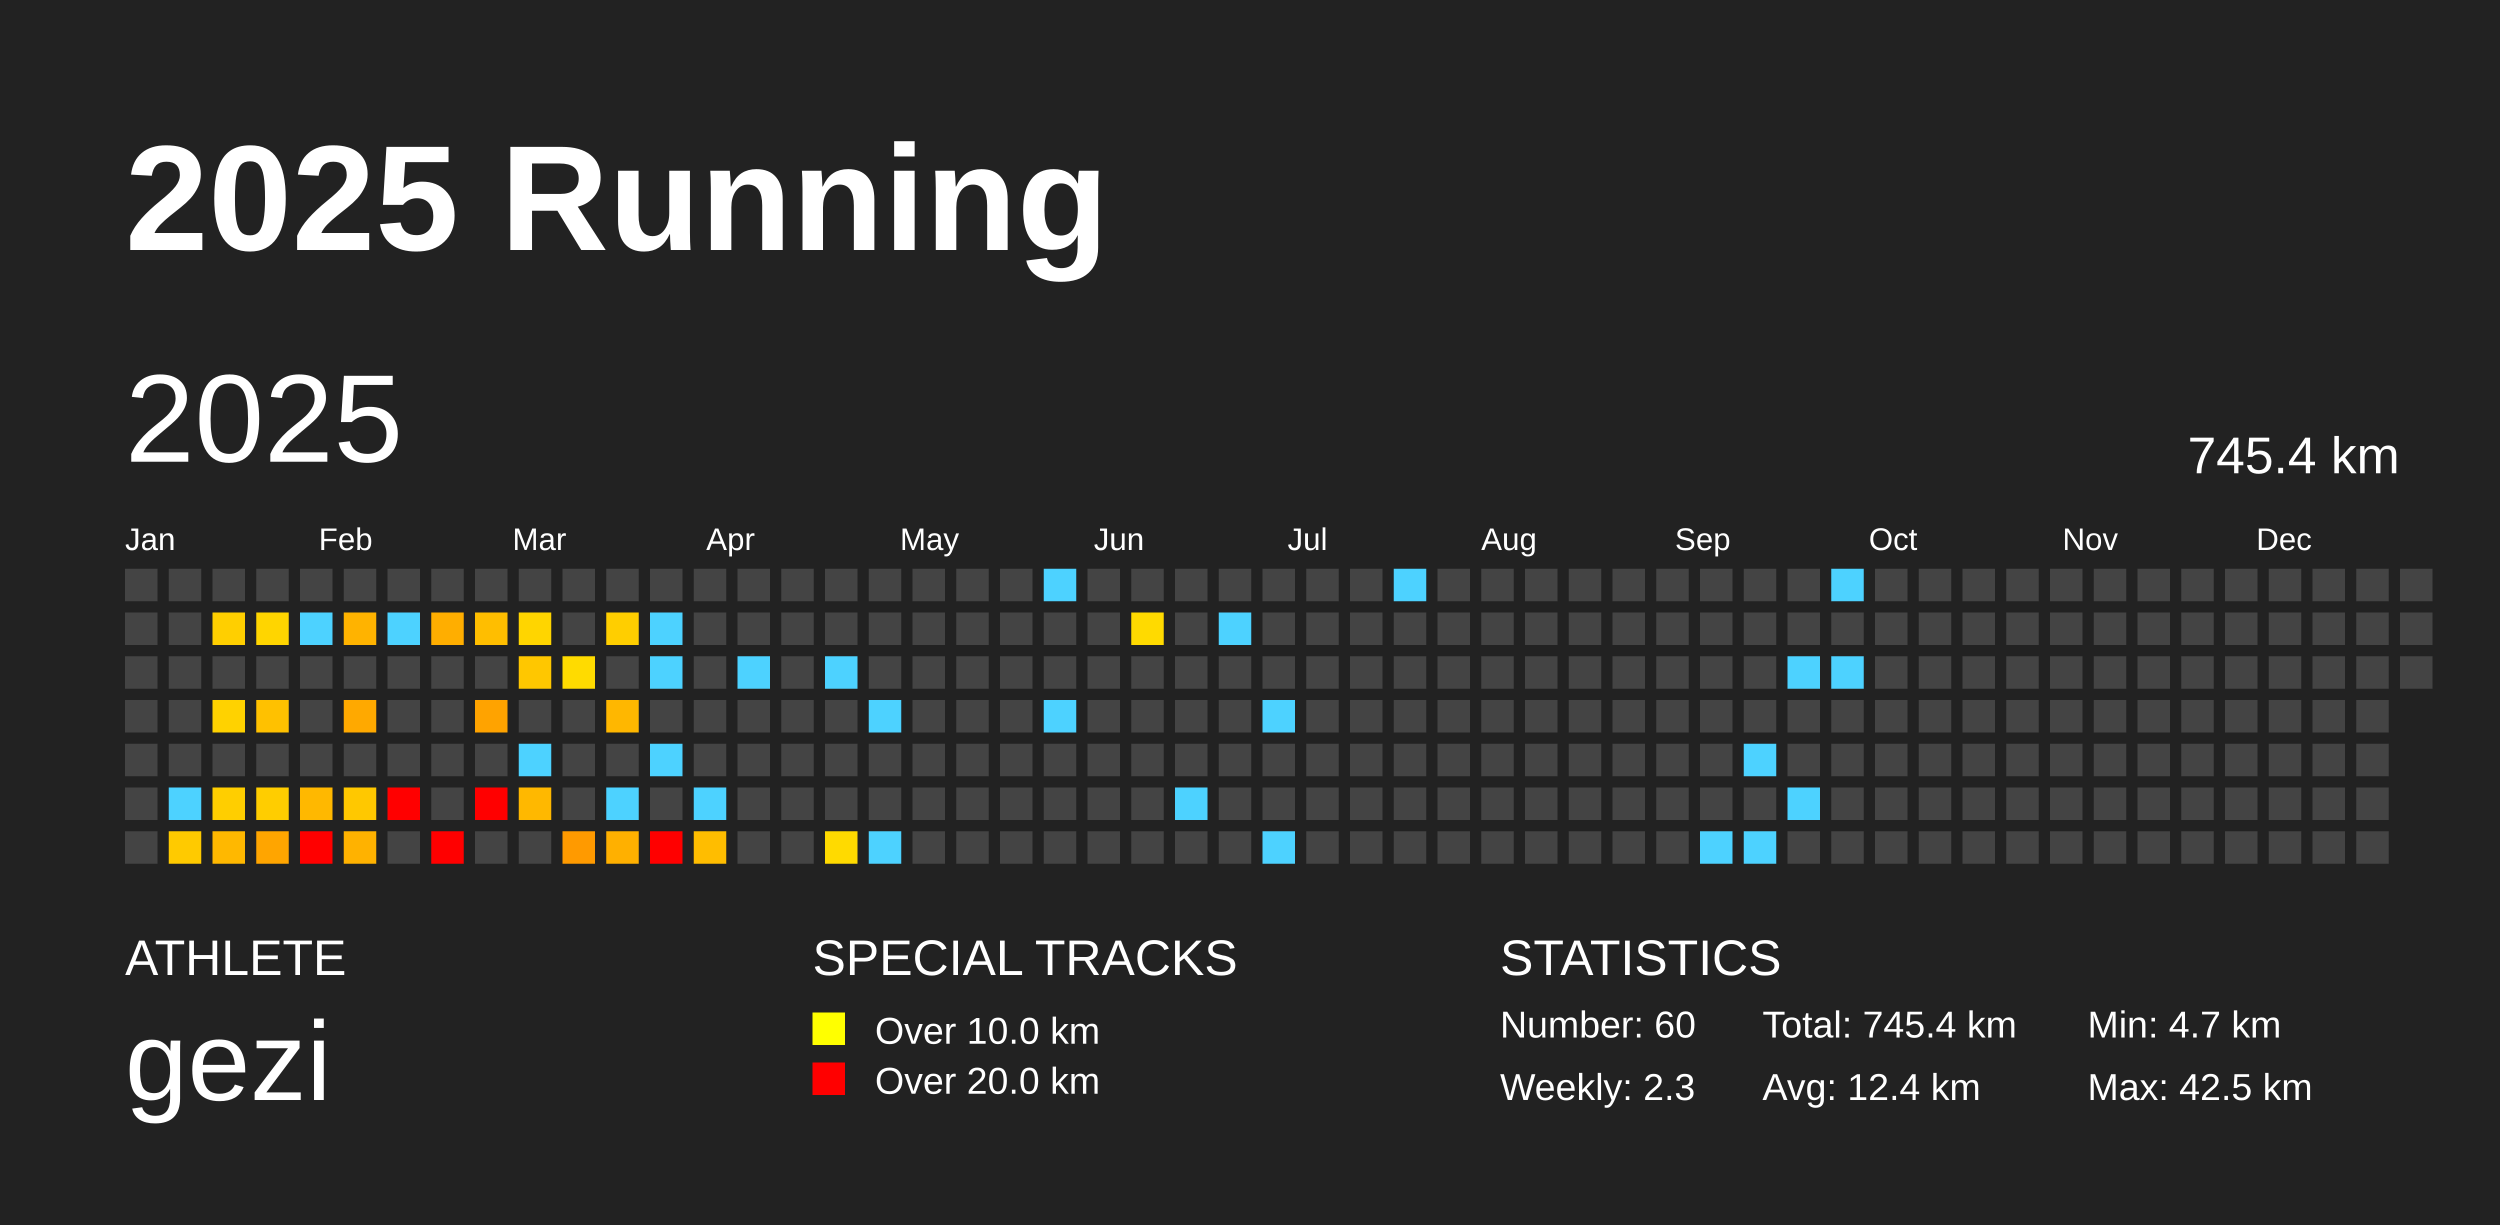
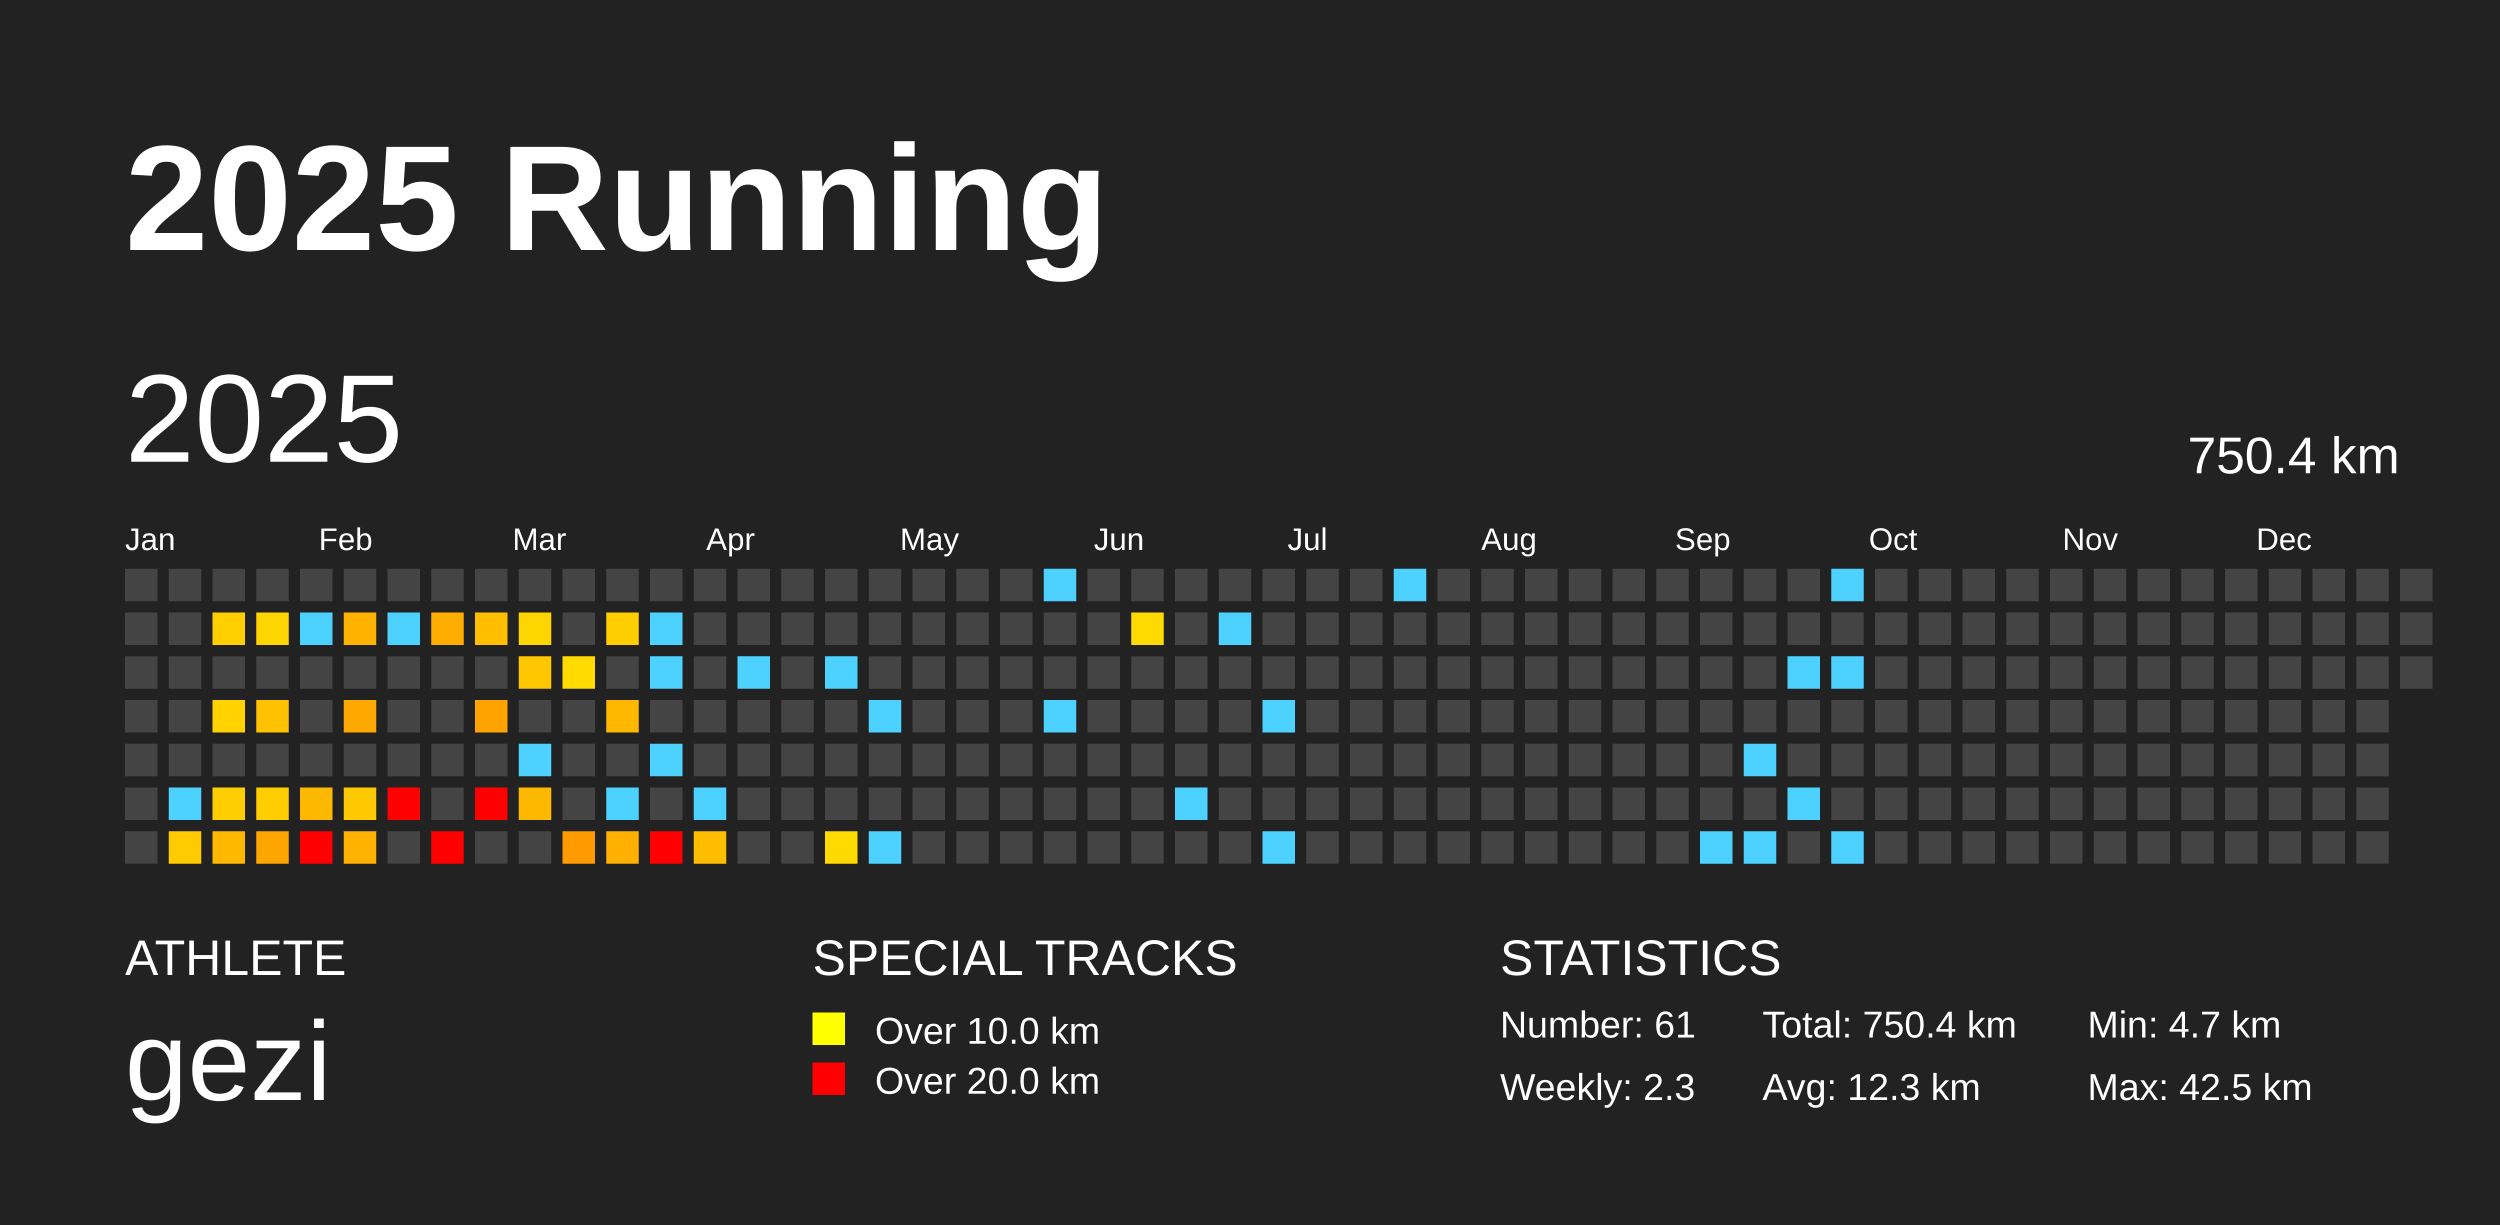
<svg xmlns="http://www.w3.org/2000/svg" baseProfile="full" height="98mm" version="1.1" viewBox="0,0,200,98" width="200mm">
  <defs />
  <rect fill="#222222" height="98" width="200" x="0" y="0" />
  <text fill="#FFFFFF" style="font-size:12px; font-family:Arial; font-weight:bold;" x="10" y="20">2025 Running</text>
  <text fill="#FFFFFF" style="font-size:4px; font-family:Arial" x="10" y="78">ATHLETE</text>
  <text fill="#FFFFFF" style="font-size:9px; font-family:Arial" x="10" y="88">gezi</text>
  <text fill="#FFFFFF" style="font-size:4px; font-family:Arial" x="65" y="78">SPECIAL TRACKS</text>
  <rect fill="yellow" height="2.6" width="2.6" x="65" y="81" />
  <text fill="#FFFFFF" style="font-size:3px; font-family:Arial" x="70" y="83.5">Over 10.0 km</text>
  <rect fill="red" height="2.6" width="2.6" x="65" y="85" />
  <text fill="#FFFFFF" style="font-size:3px; font-family:Arial" x="70" y="87.5">Over 20.0 km</text>
  <text fill="#FFFFFF" style="font-size:4px; font-family:Arial" x="120" y="78">STATISTICS</text>
-   <text fill="#FFFFFF" style="font-size:3px; font-family:Arial" x="120" y="83">Number: 60</text>
+   <text fill="#FFFFFF" style="font-size:3px; font-family:Arial" x="120" y="83">Number: 61</text>
  <text fill="#FFFFFF" style="font-size:3px; font-family:Arial" x="120" y="88">Weekly: 2.3</text>
-   <text fill="#FFFFFF" style="font-size:3px; font-family:Arial" x="141" y="83">Total: 745.4 km</text>
-   <text fill="#FFFFFF" style="font-size:3px; font-family:Arial" x="141" y="88">Avg: 12.4 km</text>
+   <text fill="#FFFFFF" style="font-size:3px; font-family:Arial" x="141" y="83">Total: 750.4 km</text>
+   <text fill="#FFFFFF" style="font-size:3px; font-family:Arial" x="141" y="88">Avg: 12.3 km</text>
  <text fill="#FFFFFF" style="font-size:3px; font-family:Arial" x="167" y="83">Min: 4.7 km</text>
  <text fill="#FFFFFF" style="font-size:3px; font-family:Arial" x="167" y="88">Max: 42.5 km</text>
  <text dominant-baseline="hanging" fill="#FFFFFF" style="font-size:10.0px; font-family:Arial;" x="10" y="30">2025</text>
-   <text dominant-baseline="hanging" fill="#FFFFFF" style="font-size:4.125px; font-family:Arial;" x="175" y="35">745.4 km</text>
+   <text dominant-baseline="hanging" fill="#FFFFFF" style="font-size:4.125px; font-family:Arial;" x="175" y="35">750.4 km</text>
  <text fill="#FFFFFF" style="font-size:2.5px; font-family:Arial" x="10.0" y="44">Jan</text>
  <text fill="#FFFFFF" style="font-size:2.5px; font-family:Arial" x="25.5" y="44">Feb</text>
  <text fill="#FFFFFF" style="font-size:2.5px; font-family:Arial" x="41.0" y="44">Mar</text>
  <text fill="#FFFFFF" style="font-size:2.5px; font-family:Arial" x="56.5" y="44">Apr</text>
  <text fill="#FFFFFF" style="font-size:2.5px; font-family:Arial" x="72.0" y="44">May</text>
  <text fill="#FFFFFF" style="font-size:2.5px; font-family:Arial" x="87.5" y="44">Jun</text>
  <text fill="#FFFFFF" style="font-size:2.5px; font-family:Arial" x="103.0" y="44">Jul</text>
  <text fill="#FFFFFF" style="font-size:2.5px; font-family:Arial" x="118.5" y="44">Aug</text>
  <text fill="#FFFFFF" style="font-size:2.5px; font-family:Arial" x="134.0" y="44">Sep</text>
  <text fill="#FFFFFF" style="font-size:2.5px; font-family:Arial" x="149.5" y="44">Oct</text>
  <text fill="#FFFFFF" style="font-size:2.5px; font-family:Arial" x="165.0" y="44">Nov</text>
  <text fill="#FFFFFF" style="font-size:2.5px; font-family:Arial" x="180.5" y="44">Dec</text>
  <rect fill="#444444" height="2.6" width="2.6" x="10.0" y="45.5" />
  <rect fill="#444444" height="2.6" width="2.6" x="10.0" y="49.0" />
  <rect fill="#444444" height="2.6" width="2.6" x="10.0" y="52.5" />
  <rect fill="#444444" height="2.6" width="2.6" x="10.0" y="56.0" />
  <rect fill="#444444" height="2.6" width="2.6" x="10.0" y="59.5" />
  <rect fill="#444444" height="2.6" width="2.6" x="10.0" y="63.0" />
  <rect fill="#444444" height="2.6" width="2.6" x="10.0" y="66.5" />
  <rect fill="#444444" height="2.6" width="2.6" x="13.5" y="45.5" />
  <rect fill="#444444" height="2.6" width="2.6" x="13.5" y="49.0" />
  <rect fill="#444444" height="2.6" width="2.6" x="13.5" y="52.5" />
  <rect fill="#444444" height="2.6" width="2.6" x="13.5" y="56.0" />
  <rect fill="#444444" height="2.6" width="2.6" x="13.5" y="59.5" />
  <rect fill="#4dd2ff" height="2.6" width="2.6" x="13.5" y="63.0" />
  <rect fill="#ffca00" height="2.6" width="2.6" x="13.5" y="66.5" />
  <rect fill="#444444" height="2.6" width="2.6" x="17.0" y="45.5" />
  <rect fill="#ffcf00" height="2.6" width="2.6" x="17.0" y="49.0" />
  <rect fill="#444444" height="2.6" width="2.6" x="17.0" y="52.5" />
  <rect fill="#ffd200" height="2.6" width="2.6" x="17.0" y="56.0" />
  <rect fill="#444444" height="2.6" width="2.6" x="17.0" y="59.5" />
  <rect fill="#ffce00" height="2.6" width="2.6" x="17.0" y="63.0" />
  <rect fill="#ffb800" height="2.6" width="2.6" x="17.0" y="66.5" />
  <rect fill="#444444" height="2.6" width="2.6" x="20.5" y="45.5" />
  <rect fill="#ffd500" height="2.6" width="2.6" x="20.5" y="49.0" />
  <rect fill="#444444" height="2.6" width="2.6" x="20.5" y="52.5" />
  <rect fill="#ffc100" height="2.6" width="2.6" x="20.5" y="56.0" />
  <rect fill="#444444" height="2.6" width="2.6" x="20.5" y="59.5" />
  <rect fill="#ffcd00" height="2.6" width="2.6" x="20.5" y="63.0" />
  <rect fill="#ffa500" height="2.6" width="2.6" x="20.5" y="66.5" />
  <rect fill="#444444" height="2.6" width="2.6" x="24.0" y="45.5" />
  <rect fill="#4dd2ff" height="2.6" width="2.6" x="24.0" y="49.0" />
  <rect fill="#444444" height="2.6" width="2.6" x="24.0" y="52.5" />
  <rect fill="#444444" height="2.6" width="2.6" x="24.0" y="56.0" />
  <rect fill="#444444" height="2.6" width="2.6" x="24.0" y="59.5" />
  <rect fill="#ffb800" height="2.6" width="2.6" x="24.0" y="63.0" />
  <rect fill="red" height="2.6" width="2.6" x="24.0" y="66.5" />
  <rect fill="#444444" height="2.6" width="2.6" x="27.5" y="45.5" />
  <rect fill="#ffb300" height="2.6" width="2.6" x="27.5" y="49.0" />
  <rect fill="#444444" height="2.6" width="2.6" x="27.5" y="52.5" />
  <rect fill="#ffa900" height="2.6" width="2.6" x="27.5" y="56.0" />
  <rect fill="#444444" height="2.6" width="2.6" x="27.5" y="59.5" />
  <rect fill="#ffc800" height="2.6" width="2.6" x="27.5" y="63.0" />
  <rect fill="#ffb200" height="2.6" width="2.6" x="27.5" y="66.5" />
  <rect fill="#444444" height="2.6" width="2.6" x="31.0" y="45.5" />
  <rect fill="#4dd2ff" height="2.6" width="2.6" x="31.0" y="49.0" />
  <rect fill="#444444" height="2.6" width="2.6" x="31.0" y="52.5" />
  <rect fill="#444444" height="2.6" width="2.6" x="31.0" y="56.0" />
  <rect fill="#444444" height="2.6" width="2.6" x="31.0" y="59.5" />
  <rect fill="red" height="2.6" width="2.6" x="31.0" y="63.0" />
  <rect fill="#444444" height="2.6" width="2.6" x="31.0" y="66.5" />
  <rect fill="#444444" height="2.6" width="2.6" x="34.5" y="45.5" />
  <rect fill="#ffae00" height="2.6" width="2.6" x="34.5" y="49.0" />
  <rect fill="#444444" height="2.6" width="2.6" x="34.5" y="52.5" />
  <rect fill="#444444" height="2.6" width="2.6" x="34.5" y="56.0" />
  <rect fill="#444444" height="2.6" width="2.6" x="34.5" y="59.5" />
  <rect fill="#444444" height="2.6" width="2.6" x="34.5" y="63.0" />
  <rect fill="red" height="2.6" width="2.6" x="34.5" y="66.5" />
  <rect fill="#444444" height="2.6" width="2.6" x="38.0" y="45.5" />
  <rect fill="#ffbe00" height="2.6" width="2.6" x="38.0" y="49.0" />
  <rect fill="#444444" height="2.6" width="2.6" x="38.0" y="52.5" />
  <rect fill="#ffa300" height="2.6" width="2.6" x="38.0" y="56.0" />
  <rect fill="#444444" height="2.6" width="2.6" x="38.0" y="59.5" />
  <rect fill="red" height="2.6" width="2.6" x="38.0" y="63.0" />
  <rect fill="#444444" height="2.6" width="2.6" x="38.0" y="66.5" />
  <rect fill="#444444" height="2.6" width="2.6" x="41.5" y="45.5" />
  <rect fill="#ffd500" height="2.6" width="2.6" x="41.5" y="49.0" />
  <rect fill="#ffc700" height="2.6" width="2.6" x="41.5" y="52.5" />
  <rect fill="#444444" height="2.6" width="2.6" x="41.5" y="56.0" />
  <rect fill="#4dd2ff" height="2.6" width="2.6" x="41.5" y="59.5" />
  <rect fill="#ffb800" height="2.6" width="2.6" x="41.5" y="63.0" />
  <rect fill="#444444" height="2.6" width="2.6" x="41.5" y="66.5" />
  <rect fill="#444444" height="2.6" width="2.6" x="45.0" y="45.5" />
  <rect fill="#444444" height="2.6" width="2.6" x="45.0" y="49.0" />
  <rect fill="#ffdb00" height="2.6" width="2.6" x="45.0" y="52.5" />
  <rect fill="#444444" height="2.6" width="2.6" x="45.0" y="56.0" />
  <rect fill="#444444" height="2.6" width="2.6" x="45.0" y="59.5" />
  <rect fill="#444444" height="2.6" width="2.6" x="45.0" y="63.0" />
  <rect fill="#ff9a00" height="2.6" width="2.6" x="45.0" y="66.5" />
  <rect fill="#444444" height="2.6" width="2.6" x="48.5" y="45.5" />
  <rect fill="#ffce00" height="2.6" width="2.6" x="48.5" y="49.0" />
  <rect fill="#444444" height="2.6" width="2.6" x="48.5" y="52.5" />
  <rect fill="#ffb700" height="2.6" width="2.6" x="48.5" y="56.0" />
  <rect fill="#444444" height="2.6" width="2.6" x="48.5" y="59.5" />
  <rect fill="#4dd2ff" height="2.6" width="2.6" x="48.5" y="63.0" />
  <rect fill="#ffb000" height="2.6" width="2.6" x="48.5" y="66.5" />
  <rect fill="#444444" height="2.6" width="2.6" x="52.0" y="45.5" />
  <rect fill="#4dd2ff" height="2.6" width="2.6" x="52.0" y="49.0" />
  <rect fill="#4dd2ff" height="2.6" width="2.6" x="52.0" y="52.5" />
  <rect fill="#444444" height="2.6" width="2.6" x="52.0" y="56.0" />
  <rect fill="#4dd2ff" height="2.6" width="2.6" x="52.0" y="59.5" />
  <rect fill="#444444" height="2.6" width="2.6" x="52.0" y="63.0" />
  <rect fill="red" height="2.6" width="2.6" x="52.0" y="66.5" />
  <rect fill="#444444" height="2.6" width="2.6" x="55.5" y="45.5" />
  <rect fill="#444444" height="2.6" width="2.6" x="55.5" y="49.0" />
  <rect fill="#444444" height="2.6" width="2.6" x="55.5" y="52.5" />
  <rect fill="#444444" height="2.6" width="2.6" x="55.5" y="56.0" />
  <rect fill="#444444" height="2.6" width="2.6" x="55.5" y="59.5" />
  <rect fill="#4dd2ff" height="2.6" width="2.6" x="55.5" y="63.0" />
  <rect fill="#ffbd00" height="2.6" width="2.6" x="55.5" y="66.5" />
  <rect fill="#444444" height="2.6" width="2.6" x="59.0" y="45.5" />
  <rect fill="#444444" height="2.6" width="2.6" x="59.0" y="49.0" />
  <rect fill="#4dd2ff" height="2.6" width="2.6" x="59.0" y="52.5" />
  <rect fill="#444444" height="2.6" width="2.6" x="59.0" y="56.0" />
  <rect fill="#444444" height="2.6" width="2.6" x="59.0" y="59.5" />
  <rect fill="#444444" height="2.6" width="2.6" x="59.0" y="63.0" />
  <rect fill="#444444" height="2.6" width="2.6" x="59.0" y="66.5" />
  <rect fill="#444444" height="2.6" width="2.6" x="62.5" y="45.5" />
  <rect fill="#444444" height="2.6" width="2.6" x="62.5" y="49.0" />
  <rect fill="#444444" height="2.6" width="2.6" x="62.5" y="52.5" />
  <rect fill="#444444" height="2.6" width="2.6" x="62.5" y="56.0" />
  <rect fill="#444444" height="2.6" width="2.6" x="62.5" y="59.5" />
  <rect fill="#444444" height="2.6" width="2.6" x="62.5" y="63.0" />
  <rect fill="#444444" height="2.6" width="2.6" x="62.5" y="66.5" />
  <rect fill="#444444" height="2.6" width="2.6" x="66.0" y="45.5" />
  <rect fill="#444444" height="2.6" width="2.6" x="66.0" y="49.0" />
  <rect fill="#4dd2ff" height="2.6" width="2.6" x="66.0" y="52.5" />
  <rect fill="#444444" height="2.6" width="2.6" x="66.0" y="56.0" />
  <rect fill="#444444" height="2.6" width="2.6" x="66.0" y="59.5" />
  <rect fill="#444444" height="2.6" width="2.6" x="66.0" y="63.0" />
  <rect fill="#ffda00" height="2.6" width="2.6" x="66.0" y="66.5" />
  <rect fill="#444444" height="2.6" width="2.6" x="69.5" y="45.5" />
  <rect fill="#444444" height="2.6" width="2.6" x="69.5" y="49.0" />
  <rect fill="#444444" height="2.6" width="2.6" x="69.5" y="52.5" />
  <rect fill="#4dd2ff" height="2.6" width="2.6" x="69.5" y="56.0" />
  <rect fill="#444444" height="2.6" width="2.6" x="69.5" y="59.5" />
  <rect fill="#444444" height="2.6" width="2.6" x="69.5" y="63.0" />
  <rect fill="#4dd2ff" height="2.6" width="2.6" x="69.5" y="66.5" />
  <rect fill="#444444" height="2.6" width="2.6" x="73.0" y="45.5" />
  <rect fill="#444444" height="2.6" width="2.6" x="73.0" y="49.0" />
  <rect fill="#444444" height="2.6" width="2.6" x="73.0" y="52.5" />
  <rect fill="#444444" height="2.6" width="2.6" x="73.0" y="56.0" />
  <rect fill="#444444" height="2.6" width="2.6" x="73.0" y="59.5" />
  <rect fill="#444444" height="2.6" width="2.6" x="73.0" y="63.0" />
  <rect fill="#444444" height="2.6" width="2.6" x="73.0" y="66.5" />
  <rect fill="#444444" height="2.6" width="2.6" x="76.5" y="45.5" />
  <rect fill="#444444" height="2.6" width="2.6" x="76.5" y="49.0" />
  <rect fill="#444444" height="2.6" width="2.6" x="76.5" y="52.5" />
  <rect fill="#444444" height="2.6" width="2.6" x="76.5" y="56.0" />
  <rect fill="#444444" height="2.6" width="2.6" x="76.5" y="59.5" />
  <rect fill="#444444" height="2.6" width="2.6" x="76.5" y="63.0" />
  <rect fill="#444444" height="2.6" width="2.6" x="76.5" y="66.5" />
  <rect fill="#444444" height="2.6" width="2.6" x="80.0" y="45.5" />
  <rect fill="#444444" height="2.6" width="2.6" x="80.0" y="49.0" />
  <rect fill="#444444" height="2.6" width="2.6" x="80.0" y="52.5" />
  <rect fill="#444444" height="2.6" width="2.6" x="80.0" y="56.0" />
  <rect fill="#444444" height="2.6" width="2.6" x="80.0" y="59.5" />
  <rect fill="#444444" height="2.6" width="2.6" x="80.0" y="63.0" />
  <rect fill="#444444" height="2.6" width="2.6" x="80.0" y="66.5" />
  <rect fill="#4dd2ff" height="2.6" width="2.6" x="83.5" y="45.5" />
  <rect fill="#444444" height="2.6" width="2.6" x="83.5" y="49.0" />
  <rect fill="#444444" height="2.6" width="2.6" x="83.5" y="52.5" />
  <rect fill="#4dd2ff" height="2.6" width="2.6" x="83.5" y="56.0" />
  <rect fill="#444444" height="2.6" width="2.6" x="83.5" y="59.5" />
  <rect fill="#444444" height="2.6" width="2.6" x="83.5" y="63.0" />
  <rect fill="#444444" height="2.6" width="2.6" x="83.5" y="66.5" />
  <rect fill="#444444" height="2.6" width="2.6" x="87.0" y="45.5" />
  <rect fill="#444444" height="2.6" width="2.6" x="87.0" y="49.0" />
  <rect fill="#444444" height="2.6" width="2.6" x="87.0" y="52.5" />
  <rect fill="#444444" height="2.6" width="2.6" x="87.0" y="56.0" />
  <rect fill="#444444" height="2.6" width="2.6" x="87.0" y="59.5" />
  <rect fill="#444444" height="2.6" width="2.6" x="87.0" y="63.0" />
  <rect fill="#444444" height="2.6" width="2.6" x="87.0" y="66.5" />
  <rect fill="#444444" height="2.6" width="2.6" x="90.5" y="45.5" />
  <rect fill="#ffda00" height="2.6" width="2.6" x="90.5" y="49.0" />
  <rect fill="#444444" height="2.6" width="2.6" x="90.5" y="52.5" />
  <rect fill="#444444" height="2.6" width="2.6" x="90.5" y="56.0" />
  <rect fill="#444444" height="2.6" width="2.6" x="90.5" y="59.5" />
  <rect fill="#444444" height="2.6" width="2.6" x="90.5" y="63.0" />
  <rect fill="#444444" height="2.6" width="2.6" x="90.5" y="66.5" />
  <rect fill="#444444" height="2.6" width="2.6" x="94.0" y="45.5" />
  <rect fill="#444444" height="2.6" width="2.6" x="94.0" y="49.0" />
  <rect fill="#444444" height="2.6" width="2.6" x="94.0" y="52.5" />
  <rect fill="#444444" height="2.6" width="2.6" x="94.0" y="56.0" />
  <rect fill="#444444" height="2.6" width="2.6" x="94.0" y="59.5" />
  <rect fill="#4dd2ff" height="2.6" width="2.6" x="94.0" y="63.0" />
  <rect fill="#444444" height="2.6" width="2.6" x="94.0" y="66.5" />
  <rect fill="#444444" height="2.6" width="2.6" x="97.5" y="45.5" />
  <rect fill="#4dd2ff" height="2.6" width="2.6" x="97.5" y="49.0" />
  <rect fill="#444444" height="2.6" width="2.6" x="97.5" y="52.5" />
  <rect fill="#444444" height="2.6" width="2.6" x="97.5" y="56.0" />
  <rect fill="#444444" height="2.6" width="2.6" x="97.5" y="59.5" />
  <rect fill="#444444" height="2.6" width="2.6" x="97.5" y="63.0" />
  <rect fill="#444444" height="2.6" width="2.6" x="97.5" y="66.5" />
  <rect fill="#444444" height="2.6" width="2.6" x="101.0" y="45.5" />
  <rect fill="#444444" height="2.6" width="2.6" x="101.0" y="49.0" />
  <rect fill="#444444" height="2.6" width="2.6" x="101.0" y="52.5" />
  <rect fill="#4dd2ff" height="2.6" width="2.6" x="101.0" y="56.0" />
  <rect fill="#444444" height="2.6" width="2.6" x="101.0" y="59.5" />
  <rect fill="#444444" height="2.6" width="2.6" x="101.0" y="63.0" />
  <rect fill="#4dd2ff" height="2.6" width="2.6" x="101.0" y="66.5" />
  <rect fill="#444444" height="2.6" width="2.6" x="104.5" y="45.5" />
  <rect fill="#444444" height="2.6" width="2.6" x="104.5" y="49.0" />
  <rect fill="#444444" height="2.6" width="2.6" x="104.5" y="52.5" />
  <rect fill="#444444" height="2.6" width="2.6" x="104.5" y="56.0" />
  <rect fill="#444444" height="2.6" width="2.6" x="104.5" y="59.5" />
  <rect fill="#444444" height="2.6" width="2.6" x="104.5" y="63.0" />
  <rect fill="#444444" height="2.6" width="2.6" x="104.5" y="66.5" />
  <rect fill="#444444" height="2.6" width="2.6" x="108.0" y="45.5" />
  <rect fill="#444444" height="2.6" width="2.6" x="108.0" y="49.0" />
  <rect fill="#444444" height="2.6" width="2.6" x="108.0" y="52.5" />
  <rect fill="#444444" height="2.6" width="2.6" x="108.0" y="56.0" />
  <rect fill="#444444" height="2.6" width="2.6" x="108.0" y="59.5" />
  <rect fill="#444444" height="2.6" width="2.6" x="108.0" y="63.0" />
  <rect fill="#444444" height="2.6" width="2.6" x="108.0" y="66.5" />
  <rect fill="#4dd2ff" height="2.6" width="2.6" x="111.5" y="45.5" />
  <rect fill="#444444" height="2.6" width="2.6" x="111.5" y="49.0" />
  <rect fill="#444444" height="2.6" width="2.6" x="111.5" y="52.5" />
  <rect fill="#444444" height="2.6" width="2.6" x="111.5" y="56.0" />
  <rect fill="#444444" height="2.6" width="2.6" x="111.5" y="59.5" />
  <rect fill="#444444" height="2.6" width="2.6" x="111.5" y="63.0" />
  <rect fill="#444444" height="2.6" width="2.6" x="111.5" y="66.5" />
  <rect fill="#444444" height="2.6" width="2.6" x="115.0" y="45.5" />
  <rect fill="#444444" height="2.6" width="2.6" x="115.0" y="49.0" />
  <rect fill="#444444" height="2.6" width="2.6" x="115.0" y="52.5" />
  <rect fill="#444444" height="2.6" width="2.6" x="115.0" y="56.0" />
  <rect fill="#444444" height="2.6" width="2.6" x="115.0" y="59.5" />
  <rect fill="#444444" height="2.6" width="2.6" x="115.0" y="63.0" />
  <rect fill="#444444" height="2.6" width="2.6" x="115.0" y="66.5" />
  <rect fill="#444444" height="2.6" width="2.6" x="118.5" y="45.5" />
  <rect fill="#444444" height="2.6" width="2.6" x="118.5" y="49.0" />
  <rect fill="#444444" height="2.6" width="2.6" x="118.5" y="52.5" />
  <rect fill="#444444" height="2.6" width="2.6" x="118.5" y="56.0" />
  <rect fill="#444444" height="2.6" width="2.6" x="118.5" y="59.5" />
  <rect fill="#444444" height="2.6" width="2.6" x="118.5" y="63.0" />
  <rect fill="#444444" height="2.6" width="2.6" x="118.5" y="66.5" />
  <rect fill="#444444" height="2.6" width="2.6" x="122.0" y="45.5" />
  <rect fill="#444444" height="2.6" width="2.6" x="122.0" y="49.0" />
  <rect fill="#444444" height="2.6" width="2.6" x="122.0" y="52.5" />
  <rect fill="#444444" height="2.6" width="2.6" x="122.0" y="56.0" />
  <rect fill="#444444" height="2.6" width="2.6" x="122.0" y="59.5" />
  <rect fill="#444444" height="2.6" width="2.6" x="122.0" y="63.0" />
  <rect fill="#444444" height="2.6" width="2.6" x="122.0" y="66.5" />
  <rect fill="#444444" height="2.6" width="2.6" x="125.5" y="45.5" />
  <rect fill="#444444" height="2.6" width="2.6" x="125.5" y="49.0" />
  <rect fill="#444444" height="2.6" width="2.6" x="125.5" y="52.5" />
  <rect fill="#444444" height="2.6" width="2.6" x="125.5" y="56.0" />
  <rect fill="#444444" height="2.6" width="2.6" x="125.5" y="59.5" />
  <rect fill="#444444" height="2.6" width="2.6" x="125.5" y="63.0" />
  <rect fill="#444444" height="2.6" width="2.6" x="125.5" y="66.5" />
  <rect fill="#444444" height="2.6" width="2.6" x="129.0" y="45.5" />
  <rect fill="#444444" height="2.6" width="2.6" x="129.0" y="49.0" />
  <rect fill="#444444" height="2.6" width="2.6" x="129.0" y="52.5" />
  <rect fill="#444444" height="2.6" width="2.6" x="129.0" y="56.0" />
  <rect fill="#444444" height="2.6" width="2.6" x="129.0" y="59.5" />
  <rect fill="#444444" height="2.6" width="2.6" x="129.0" y="63.0" />
  <rect fill="#444444" height="2.6" width="2.6" x="129.0" y="66.5" />
  <rect fill="#444444" height="2.6" width="2.6" x="132.5" y="45.5" />
  <rect fill="#444444" height="2.6" width="2.6" x="132.5" y="49.0" />
  <rect fill="#444444" height="2.6" width="2.6" x="132.5" y="52.5" />
  <rect fill="#444444" height="2.6" width="2.6" x="132.5" y="56.0" />
  <rect fill="#444444" height="2.6" width="2.6" x="132.5" y="59.5" />
  <rect fill="#444444" height="2.6" width="2.6" x="132.5" y="63.0" />
  <rect fill="#444444" height="2.6" width="2.6" x="132.5" y="66.5" />
  <rect fill="#444444" height="2.6" width="2.6" x="136.0" y="45.5" />
  <rect fill="#444444" height="2.6" width="2.6" x="136.0" y="49.0" />
  <rect fill="#444444" height="2.6" width="2.6" x="136.0" y="52.5" />
  <rect fill="#444444" height="2.6" width="2.6" x="136.0" y="56.0" />
  <rect fill="#444444" height="2.6" width="2.6" x="136.0" y="59.5" />
  <rect fill="#444444" height="2.6" width="2.6" x="136.0" y="63.0" />
  <rect fill="#4dd2ff" height="2.6" width="2.6" x="136.0" y="66.5" />
  <rect fill="#444444" height="2.6" width="2.6" x="139.5" y="45.5" />
  <rect fill="#444444" height="2.6" width="2.6" x="139.5" y="49.0" />
  <rect fill="#444444" height="2.6" width="2.6" x="139.5" y="52.5" />
  <rect fill="#444444" height="2.6" width="2.6" x="139.5" y="56.0" />
  <rect fill="#4dd2ff" height="2.6" width="2.6" x="139.5" y="59.5" />
  <rect fill="#444444" height="2.6" width="2.6" x="139.5" y="63.0" />
  <rect fill="#4dd2ff" height="2.6" width="2.6" x="139.5" y="66.5" />
  <rect fill="#444444" height="2.6" width="2.6" x="143.0" y="45.5" />
  <rect fill="#444444" height="2.6" width="2.6" x="143.0" y="49.0" />
  <rect fill="#4dd2ff" height="2.6" width="2.6" x="143.0" y="52.5" />
  <rect fill="#444444" height="2.6" width="2.6" x="143.0" y="56.0" />
  <rect fill="#444444" height="2.6" width="2.6" x="143.0" y="59.5" />
  <rect fill="#4dd2ff" height="2.6" width="2.6" x="143.0" y="63.0" />
  <rect fill="#444444" height="2.6" width="2.6" x="143.0" y="66.5" />
  <rect fill="#4dd2ff" height="2.6" width="2.6" x="146.5" y="45.5" />
  <rect fill="#444444" height="2.6" width="2.6" x="146.5" y="49.0" />
  <rect fill="#4dd2ff" height="2.6" width="2.6" x="146.5" y="52.5" />
  <rect fill="#444444" height="2.6" width="2.6" x="146.5" y="56.0" />
  <rect fill="#444444" height="2.6" width="2.6" x="146.5" y="59.5" />
  <rect fill="#444444" height="2.6" width="2.6" x="146.5" y="63.0" />
-   <rect fill="#444444" height="2.6" width="2.6" x="146.5" y="66.5" />
+   <rect fill="#4dd2ff" height="2.6" width="2.6" x="146.5" y="66.5" />
  <rect fill="#444444" height="2.6" width="2.6" x="150.0" y="45.5" />
  <rect fill="#444444" height="2.6" width="2.6" x="150.0" y="49.0" />
  <rect fill="#444444" height="2.6" width="2.6" x="150.0" y="52.5" />
  <rect fill="#444444" height="2.6" width="2.6" x="150.0" y="56.0" />
  <rect fill="#444444" height="2.6" width="2.6" x="150.0" y="59.5" />
  <rect fill="#444444" height="2.6" width="2.6" x="150.0" y="63.0" />
  <rect fill="#444444" height="2.6" width="2.6" x="150.0" y="66.5" />
  <rect fill="#444444" height="2.6" width="2.6" x="153.5" y="45.5" />
  <rect fill="#444444" height="2.6" width="2.6" x="153.5" y="49.0" />
  <rect fill="#444444" height="2.6" width="2.6" x="153.5" y="52.5" />
  <rect fill="#444444" height="2.6" width="2.6" x="153.5" y="56.0" />
  <rect fill="#444444" height="2.6" width="2.6" x="153.5" y="59.5" />
  <rect fill="#444444" height="2.6" width="2.6" x="153.5" y="63.0" />
  <rect fill="#444444" height="2.6" width="2.6" x="153.5" y="66.5" />
  <rect fill="#444444" height="2.6" width="2.6" x="157.0" y="45.5" />
  <rect fill="#444444" height="2.6" width="2.6" x="157.0" y="49.0" />
  <rect fill="#444444" height="2.6" width="2.6" x="157.0" y="52.5" />
  <rect fill="#444444" height="2.6" width="2.6" x="157.0" y="56.0" />
  <rect fill="#444444" height="2.6" width="2.6" x="157.0" y="59.5" />
  <rect fill="#444444" height="2.6" width="2.6" x="157.0" y="63.0" />
  <rect fill="#444444" height="2.6" width="2.6" x="157.0" y="66.5" />
  <rect fill="#444444" height="2.6" width="2.6" x="160.5" y="45.5" />
  <rect fill="#444444" height="2.6" width="2.6" x="160.5" y="49.0" />
  <rect fill="#444444" height="2.6" width="2.6" x="160.5" y="52.5" />
  <rect fill="#444444" height="2.6" width="2.6" x="160.5" y="56.0" />
  <rect fill="#444444" height="2.6" width="2.6" x="160.5" y="59.5" />
  <rect fill="#444444" height="2.6" width="2.6" x="160.5" y="63.0" />
  <rect fill="#444444" height="2.6" width="2.6" x="160.5" y="66.5" />
  <rect fill="#444444" height="2.6" width="2.6" x="164.0" y="45.5" />
  <rect fill="#444444" height="2.6" width="2.6" x="164.0" y="49.0" />
  <rect fill="#444444" height="2.6" width="2.6" x="164.0" y="52.5" />
  <rect fill="#444444" height="2.6" width="2.6" x="164.0" y="56.0" />
  <rect fill="#444444" height="2.6" width="2.6" x="164.0" y="59.5" />
  <rect fill="#444444" height="2.6" width="2.6" x="164.0" y="63.0" />
  <rect fill="#444444" height="2.6" width="2.6" x="164.0" y="66.5" />
  <rect fill="#444444" height="2.6" width="2.6" x="167.5" y="45.5" />
  <rect fill="#444444" height="2.6" width="2.6" x="167.5" y="49.0" />
  <rect fill="#444444" height="2.6" width="2.6" x="167.5" y="52.5" />
  <rect fill="#444444" height="2.6" width="2.6" x="167.5" y="56.0" />
  <rect fill="#444444" height="2.6" width="2.6" x="167.5" y="59.5" />
  <rect fill="#444444" height="2.6" width="2.6" x="167.5" y="63.0" />
  <rect fill="#444444" height="2.6" width="2.6" x="167.5" y="66.5" />
  <rect fill="#444444" height="2.6" width="2.6" x="171.0" y="45.5" />
  <rect fill="#444444" height="2.6" width="2.6" x="171.0" y="49.0" />
  <rect fill="#444444" height="2.6" width="2.6" x="171.0" y="52.5" />
  <rect fill="#444444" height="2.6" width="2.6" x="171.0" y="56.0" />
  <rect fill="#444444" height="2.6" width="2.6" x="171.0" y="59.5" />
  <rect fill="#444444" height="2.6" width="2.6" x="171.0" y="63.0" />
  <rect fill="#444444" height="2.6" width="2.6" x="171.0" y="66.5" />
  <rect fill="#444444" height="2.6" width="2.6" x="174.5" y="45.5" />
  <rect fill="#444444" height="2.6" width="2.6" x="174.5" y="49.0" />
  <rect fill="#444444" height="2.6" width="2.6" x="174.5" y="52.5" />
  <rect fill="#444444" height="2.6" width="2.6" x="174.5" y="56.0" />
  <rect fill="#444444" height="2.6" width="2.6" x="174.5" y="59.5" />
  <rect fill="#444444" height="2.6" width="2.6" x="174.5" y="63.0" />
  <rect fill="#444444" height="2.6" width="2.6" x="174.5" y="66.5" />
  <rect fill="#444444" height="2.6" width="2.6" x="178.0" y="45.5" />
  <rect fill="#444444" height="2.6" width="2.6" x="178.0" y="49.0" />
  <rect fill="#444444" height="2.6" width="2.6" x="178.0" y="52.5" />
  <rect fill="#444444" height="2.6" width="2.6" x="178.0" y="56.0" />
  <rect fill="#444444" height="2.6" width="2.6" x="178.0" y="59.5" />
  <rect fill="#444444" height="2.6" width="2.6" x="178.0" y="63.0" />
  <rect fill="#444444" height="2.6" width="2.6" x="178.0" y="66.5" />
  <rect fill="#444444" height="2.6" width="2.6" x="181.5" y="45.5" />
  <rect fill="#444444" height="2.6" width="2.6" x="181.5" y="49.0" />
  <rect fill="#444444" height="2.6" width="2.6" x="181.5" y="52.5" />
  <rect fill="#444444" height="2.6" width="2.6" x="181.5" y="56.0" />
  <rect fill="#444444" height="2.6" width="2.6" x="181.5" y="59.5" />
  <rect fill="#444444" height="2.6" width="2.6" x="181.5" y="63.0" />
  <rect fill="#444444" height="2.6" width="2.6" x="181.5" y="66.5" />
  <rect fill="#444444" height="2.6" width="2.6" x="185.0" y="45.5" />
  <rect fill="#444444" height="2.6" width="2.6" x="185.0" y="49.0" />
  <rect fill="#444444" height="2.6" width="2.6" x="185.0" y="52.5" />
  <rect fill="#444444" height="2.6" width="2.6" x="185.0" y="56.0" />
  <rect fill="#444444" height="2.6" width="2.6" x="185.0" y="59.5" />
  <rect fill="#444444" height="2.6" width="2.6" x="185.0" y="63.0" />
  <rect fill="#444444" height="2.6" width="2.6" x="185.0" y="66.5" />
  <rect fill="#444444" height="2.6" width="2.6" x="188.5" y="45.5" />
  <rect fill="#444444" height="2.6" width="2.6" x="188.5" y="49.0" />
  <rect fill="#444444" height="2.6" width="2.6" x="188.5" y="52.5" />
  <rect fill="#444444" height="2.6" width="2.6" x="188.5" y="56.0" />
  <rect fill="#444444" height="2.6" width="2.6" x="188.5" y="59.5" />
  <rect fill="#444444" height="2.6" width="2.6" x="188.5" y="63.0" />
  <rect fill="#444444" height="2.6" width="2.6" x="188.5" y="66.5" />
  <rect fill="#444444" height="2.6" width="2.6" x="192.0" y="45.5" />
  <rect fill="#444444" height="2.6" width="2.6" x="192.0" y="49.0" />
  <rect fill="#444444" height="2.6" width="2.6" x="192.0" y="52.5" />
</svg>
